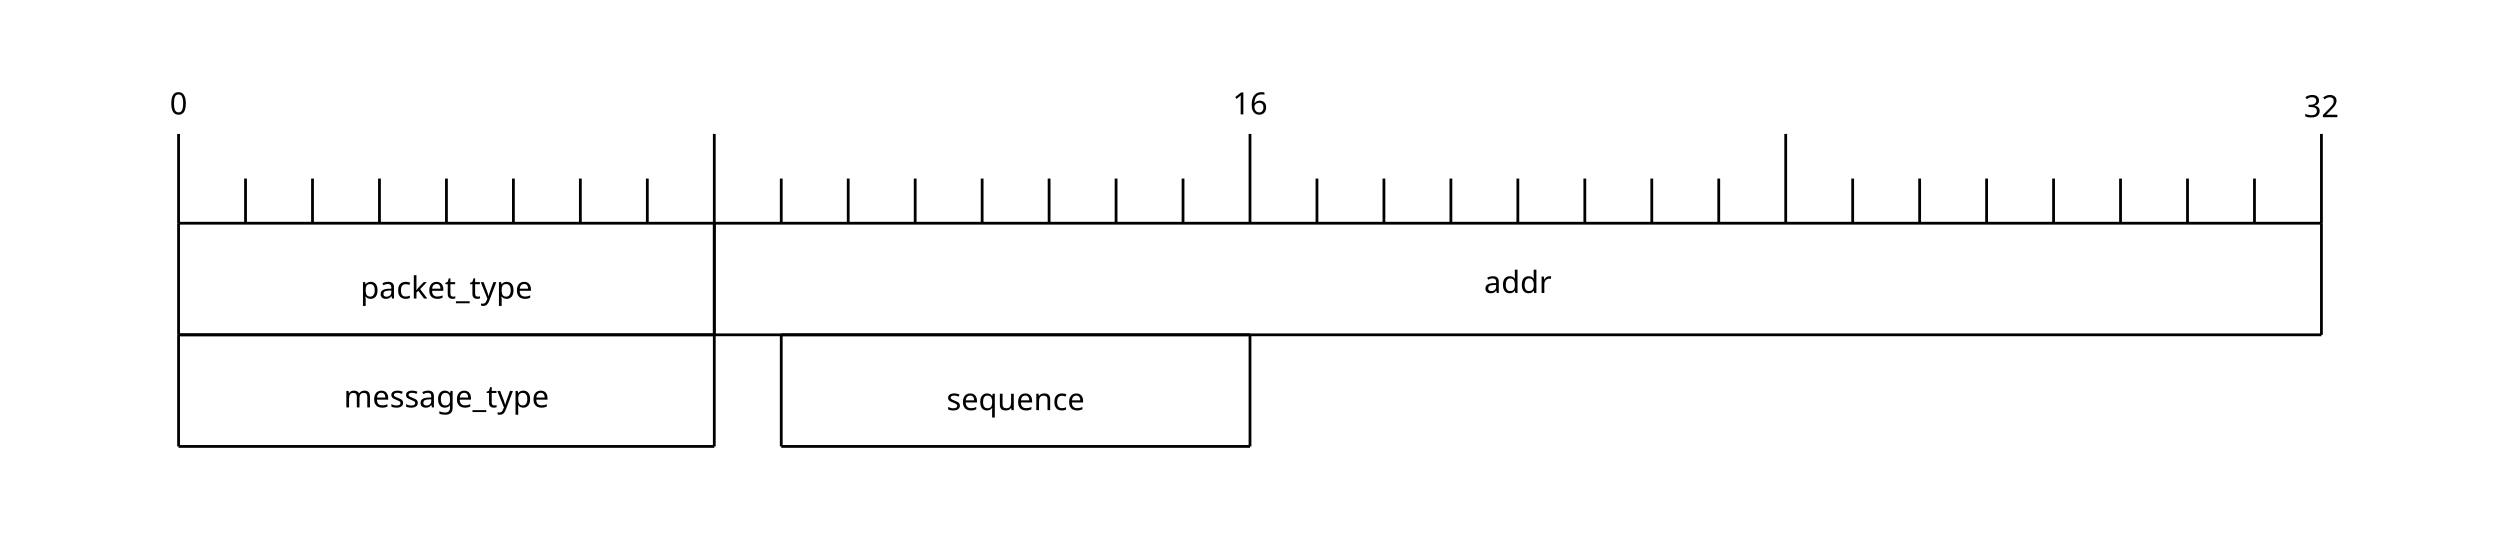
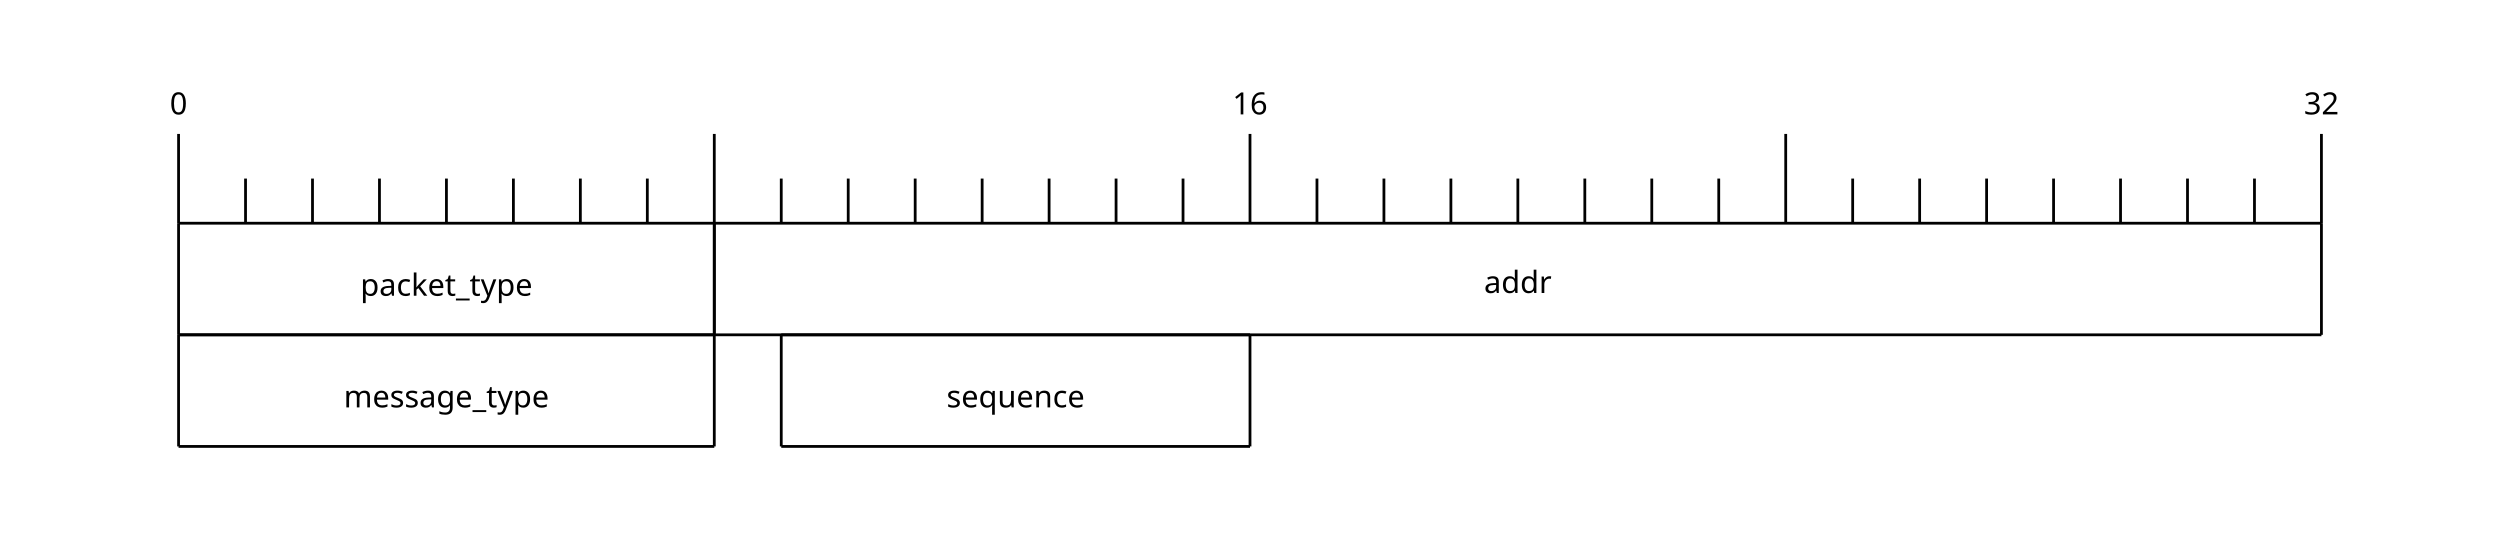
<svg xmlns="http://www.w3.org/2000/svg" viewBox="0 0 896 200">
  <defs id="defs_block">
    <filter height="1.504" id="filter_blur" width="1.157" x="-0.079" y="-0.252">
      <feGaussianBlur id="feGaussianBlur3780" stdDeviation="4.2" />
    </filter>
  </defs>
  <path d="M 64 48 L 64 80" fill="none" stroke="rgb(0,0,0)" />
  <text fill="rgb(0,0,0)" font-family="sans-serif" font-size="11" font-style="normal" font-weight="normal" text-anchor="middle" textLength="7" x="64" y="41">0</text>
  <path d="M 88 64 L 88 80" fill="none" stroke="rgb(0,0,0)" />
  <path d="M 112 64 L 112 80" fill="none" stroke="rgb(0,0,0)" />
  <path d="M 136 64 L 136 80" fill="none" stroke="rgb(0,0,0)" />
  <path d="M 160 64 L 160 80" fill="none" stroke="rgb(0,0,0)" />
  <path d="M 184 64 L 184 80" fill="none" stroke="rgb(0,0,0)" />
  <path d="M 208 64 L 208 80" fill="none" stroke="rgb(0,0,0)" />
  <path d="M 232 64 L 232 80" fill="none" stroke="rgb(0,0,0)" />
  <path d="M 256 48 L 256 80" fill="none" stroke="rgb(0,0,0)" />
  <path d="M 280 64 L 280 80" fill="none" stroke="rgb(0,0,0)" />
  <path d="M 304 64 L 304 80" fill="none" stroke="rgb(0,0,0)" />
  <path d="M 328 64 L 328 80" fill="none" stroke="rgb(0,0,0)" />
  <path d="M 352 64 L 352 80" fill="none" stroke="rgb(0,0,0)" />
  <path d="M 376 64 L 376 80" fill="none" stroke="rgb(0,0,0)" />
  <path d="M 400 64 L 400 80" fill="none" stroke="rgb(0,0,0)" />
  <path d="M 424 64 L 424 80" fill="none" stroke="rgb(0,0,0)" />
  <path d="M 448 48 L 448 80" fill="none" stroke="rgb(0,0,0)" />
  <text fill="rgb(0,0,0)" font-family="sans-serif" font-size="11" font-style="normal" font-weight="normal" text-anchor="middle" textLength="14" x="448" y="41">16</text>
  <path d="M 472 64 L 472 80" fill="none" stroke="rgb(0,0,0)" />
  <path d="M 496 64 L 496 80" fill="none" stroke="rgb(0,0,0)" />
  <path d="M 520 64 L 520 80" fill="none" stroke="rgb(0,0,0)" />
  <path d="M 544 64 L 544 80" fill="none" stroke="rgb(0,0,0)" />
  <path d="M 568 64 L 568 80" fill="none" stroke="rgb(0,0,0)" />
  <path d="M 592 64 L 592 80" fill="none" stroke="rgb(0,0,0)" />
  <path d="M 616 64 L 616 80" fill="none" stroke="rgb(0,0,0)" />
  <path d="M 640 48 L 640 80" fill="none" stroke="rgb(0,0,0)" />
  <path d="M 664 64 L 664 80" fill="none" stroke="rgb(0,0,0)" />
  <path d="M 688 64 L 688 80" fill="none" stroke="rgb(0,0,0)" />
  <path d="M 712 64 L 712 80" fill="none" stroke="rgb(0,0,0)" />
  <path d="M 736 64 L 736 80" fill="none" stroke="rgb(0,0,0)" />
  <path d="M 760 64 L 760 80" fill="none" stroke="rgb(0,0,0)" />
  <path d="M 784 64 L 784 80" fill="none" stroke="rgb(0,0,0)" />
  <path d="M 808 64 L 808 80" fill="none" stroke="rgb(0,0,0)" />
  <path d="M 832 48 L 832 80" fill="none" stroke="rgb(0,0,0)" />
-   <text fill="rgb(0,0,0)" font-family="sans-serif" font-size="11" font-style="normal" font-weight="normal" text-anchor="middle" textLength="14" x="832" y="42">32</text>
+   <text fill="rgb(0,0,0)" font-family="sans-serif" font-size="11" font-style="normal" font-weight="normal" text-anchor="middle" textLength="14" x="832" y="41">32</text>
  <rect fill="none" height="40" stroke="none" width="192" x="64" y="80" />
  <path d="M 64 80 L 256 80" fill="none" stroke="rgb(0,0,0)" />
  <path d="M 256 80 L 256 120" fill="none" stroke="rgb(0,0,0)" />
  <path d="M 256 120 L 64 120" fill="none" stroke="rgb(0,0,0)" />
  <path d="M 64 120 L 64 80" fill="none" stroke="rgb(0,0,0)" />
-   <text fill="rgb(0,0,0)" font-family="sans-serif" font-size="11" font-style="normal" font-weight="normal" text-anchor="middle" textLength="65" x="160" y="107">packet_type</text>
+   <text fill="rgb(0,0,0)" font-family="sans-serif" font-size="11" font-style="normal" font-weight="normal" text-anchor="middle" textLength="62" x="160" y="106">packet_type</text>
  <rect fill="none" height="40" stroke="none" width="576" x="256" y="80" />
  <path d="M 256 80 L 832 80" fill="none" stroke="rgb(0,0,0)" />
  <path d="M 832 80 L 832 120" fill="none" stroke="rgb(0,0,0)" />
  <path d="M 832 120 L 256 120" fill="none" stroke="rgb(0,0,0)" />
  <path d="M 256 120 L 256 80" fill="none" stroke="rgb(0,0,0)" />
-   <text fill="rgb(0,0,0)" font-family="sans-serif" font-size="11" font-style="normal" font-weight="normal" text-anchor="middle" textLength="25" x="544" y="105">addr</text>
+   <text fill="rgb(0,0,0)" font-family="sans-serif" font-size="11" font-style="normal" font-weight="normal" text-anchor="middle" textLength="22" x="544" y="105">addr</text>
  <rect fill="none" height="40" stroke="none" width="192" x="64" y="120" />
  <path d="M 64 120 L 256 120" fill="none" stroke="rgb(0,0,0)" />
  <path d="M 256 120 L 256 160" fill="none" stroke="rgb(0,0,0)" />
  <path d="M 256 160 L 64 160" fill="none" stroke="rgb(0,0,0)" />
  <path d="M 64 160 L 64 120" fill="none" stroke="rgb(0,0,0)" />
-   <text fill="rgb(0,0,0)" font-family="sans-serif" font-size="11" font-style="normal" font-weight="normal" text-anchor="middle" textLength="77" x="160" y="146">message_type</text>
+   <text fill="rgb(0,0,0)" font-family="sans-serif" font-size="11" font-style="normal" font-weight="normal" text-anchor="middle" textLength="72" x="160" y="146">message_type</text>
  <rect fill="none" height="40" stroke="none" width="168" x="280" y="120" />
  <path d="M 280 120 L 448 120" fill="none" stroke="rgb(0,0,0)" />
  <path d="M 448 120 L 448 160" fill="none" stroke="rgb(0,0,0)" />
  <path d="M 448 160 L 280 160" fill="none" stroke="rgb(0,0,0)" />
  <path d="M 280 160 L 280 120" fill="none" stroke="rgb(0,0,0)" />
-   <text fill="rgb(0,0,0)" font-family="sans-serif" font-size="11" font-style="normal" font-weight="normal" text-anchor="middle" textLength="52" x="364" y="147">sequence</text>
+   <text fill="rgb(0,0,0)" font-family="sans-serif" font-size="11" font-style="normal" font-weight="normal" text-anchor="middle" textLength="47" x="364" y="146">sequence</text>
</svg>
